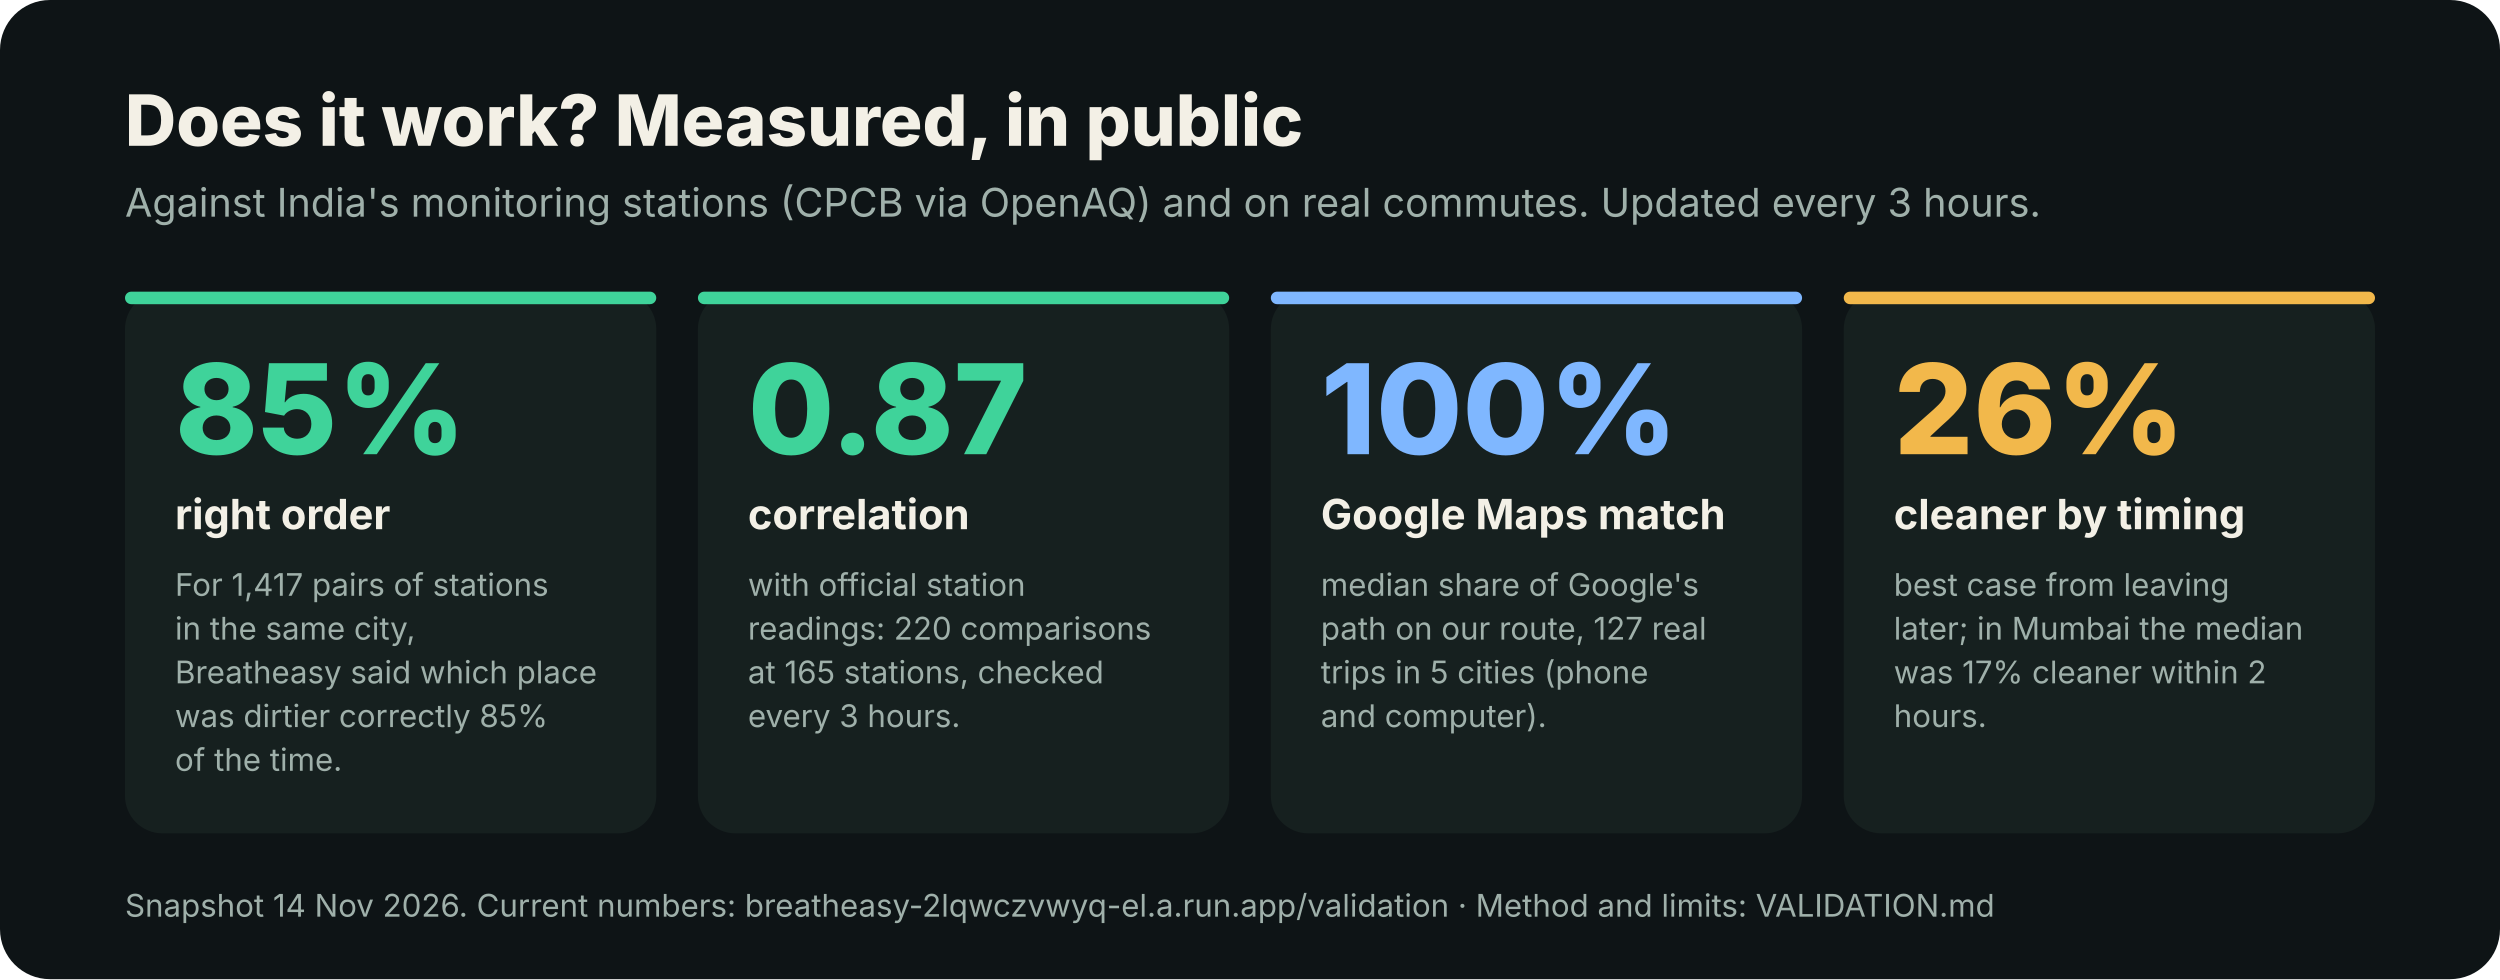
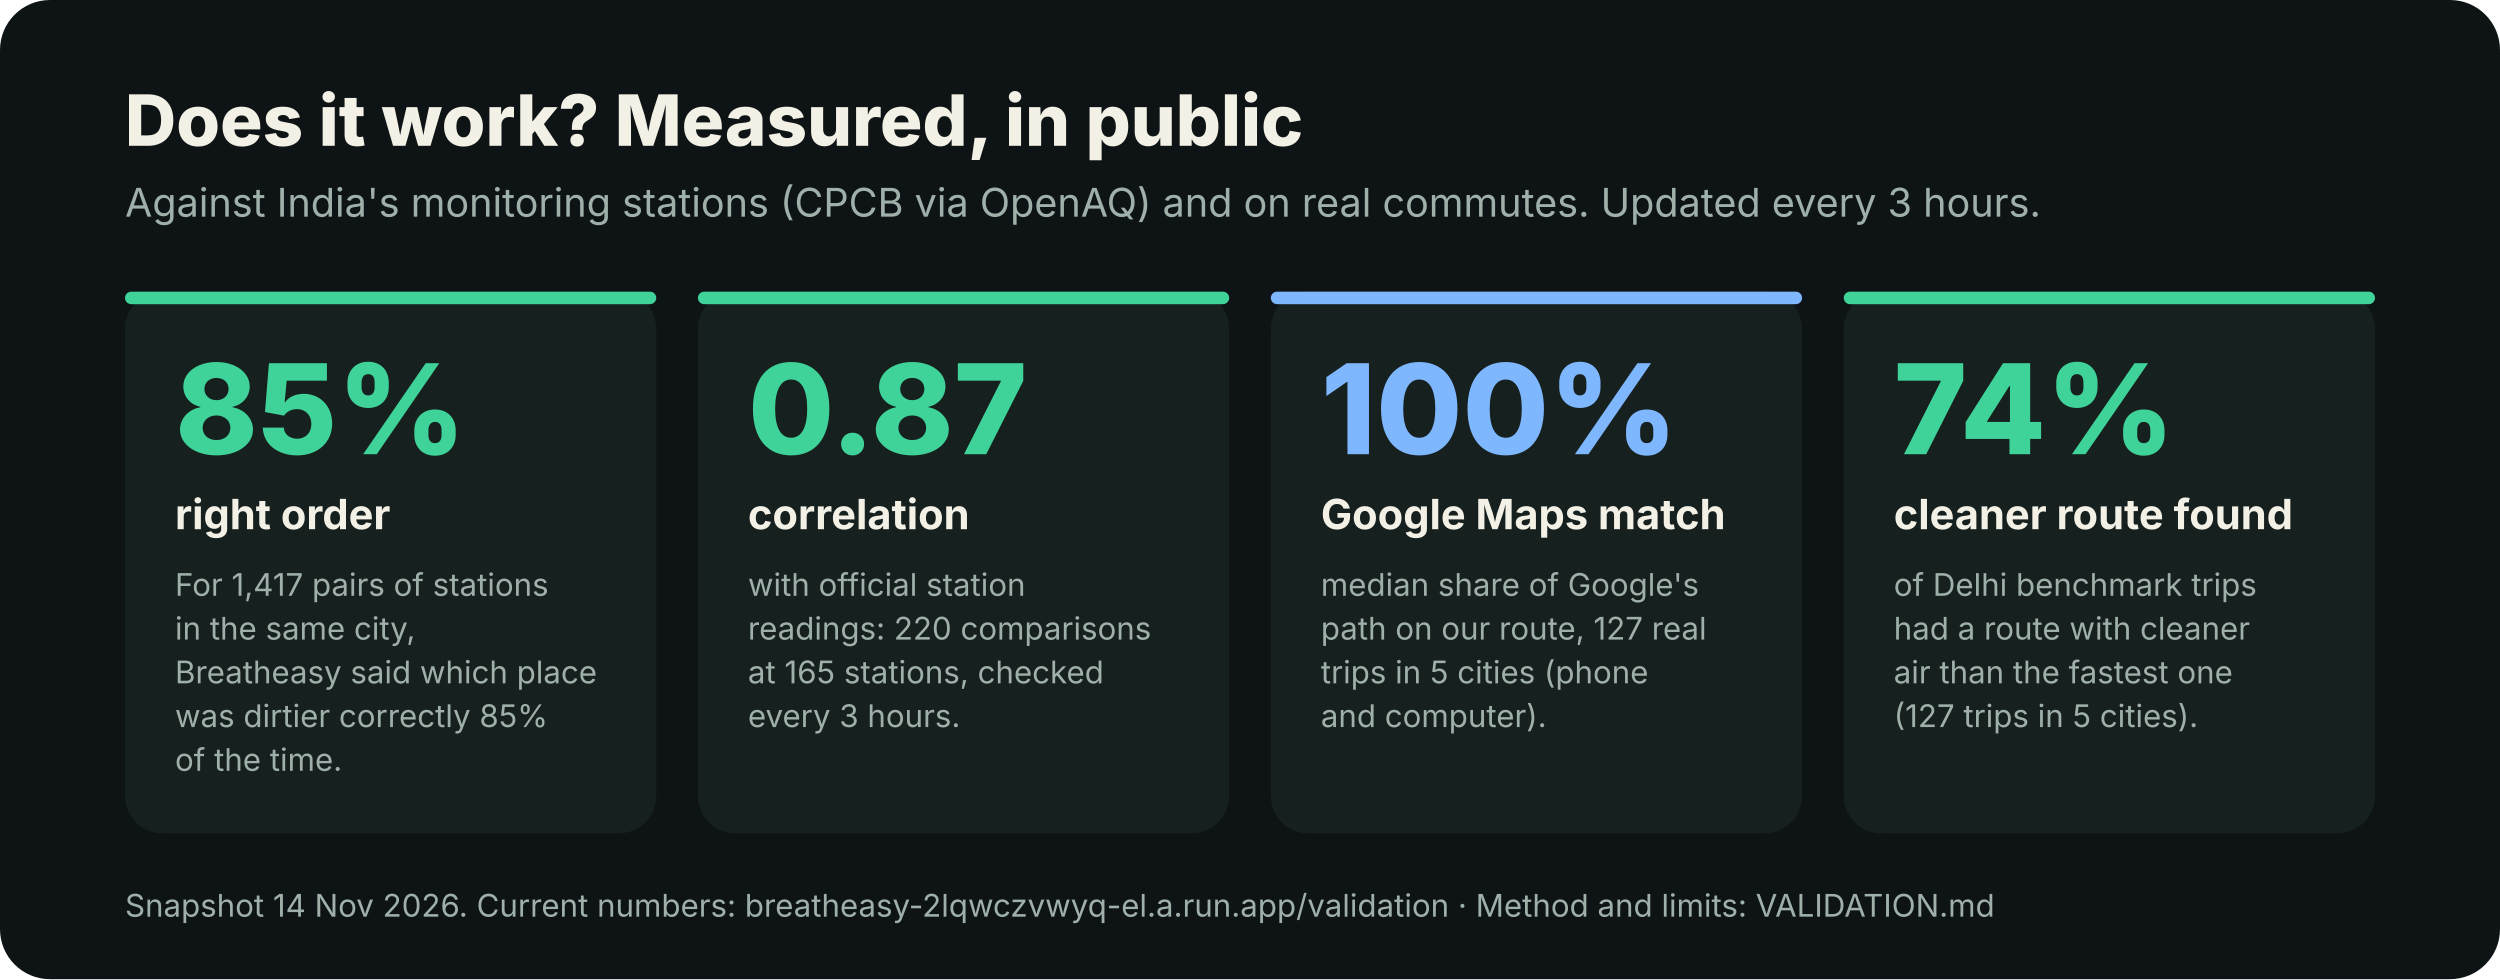
<svg xmlns="http://www.w3.org/2000/svg" viewBox="0 0 1200 470" width="1200" height="470" font-family="-apple-system,BlinkMacSystemFont,Segoe UI,Inter,Helvetica,Arial,sans-serif">
  <rect width="1200" height="470" rx="24" fill="#0E1416" />
  <text x="60" y="70" font-size="34" font-weight="800" fill="#F3F0E6">Does it work? Measured, in public</text>
  <text x="60" y="104" font-size="19" fill="#9FB0AA">Against India's monitoring stations (CPCB via OpenAQ) and on real commutes. Updated every 3 hours.</text>
  <rect x="60" y="140" width="255" height="260" rx="18" fill="#16201F" />
  <rect x="60" y="140" width="255" height="6" rx="3" fill="#3FD39A" />
  <text x="84" y="218" font-size="60" font-weight="800" fill="#3FD39A">85%</text>
  <text x="84" y="254" font-size="20" font-weight="700" fill="#F3F0E6">right order</text>
  <text x="84" y="286" font-size="15" fill="#9FB0AA">For 1,417 pairs of stations</text>
  <text x="84" y="307" font-size="15" fill="#9FB0AA">in the same city,</text>
  <text x="84" y="328" font-size="15" fill="#9FB0AA">Breatheasy said which place</text>
  <text x="84" y="349" font-size="15" fill="#9FB0AA">was dirtier correctly 85%</text>
  <text x="84" y="370" font-size="15" fill="#9FB0AA">of the time.</text>
  <rect x="335" y="140" width="255" height="260" rx="18" fill="#16201F" />
  <rect x="335" y="140" width="255" height="6" rx="3" fill="#3FD39A" />
  <text x="359" y="218" font-size="60" font-weight="800" fill="#3FD39A">0.87</text>
  <text x="359" y="254" font-size="20" font-weight="700" fill="#F3F0E6">correlation</text>
  <text x="359" y="286" font-size="15" fill="#9FB0AA">with official station</text>
  <text x="359" y="307" font-size="15" fill="#9FB0AA">readings: 220 comparisons</text>
  <text x="359" y="328" font-size="15" fill="#9FB0AA">at 165 stations, checked</text>
  <text x="359" y="349" font-size="15" fill="#9FB0AA">every 3 hours.</text>
  <rect x="610" y="140" width="255" height="260" rx="18" fill="#16201F" />
  <rect x="610" y="140" width="255" height="6" rx="3" fill="#7FB7FF" />
  <text x="634" y="218" font-size="60" font-weight="800" fill="#7FB7FF">100%</text>
  <text x="634" y="254" font-size="20" font-weight="700" fill="#F3F0E6">Google Maps match</text>
  <text x="634" y="286" font-size="15" fill="#9FB0AA">median share of Google's</text>
  <text x="634" y="307" font-size="15" fill="#9FB0AA">path on our route, 127 real</text>
  <text x="634" y="328" font-size="15" fill="#9FB0AA">trips in 5 cities (phone</text>
  <text x="634" y="349" font-size="15" fill="#9FB0AA">and computer).</text>
  <rect x="885" y="140" width="255" height="260" rx="18" fill="#16201F" />
-   <rect x="885" y="140" width="255" height="6" rx="3" fill="#F2B84B" />
-   <text x="909" y="218" font-size="60" font-weight="800" fill="#F2B84B">26%</text>
-   <text x="909" y="254" font-size="20" font-weight="700" fill="#F3F0E6">cleaner by timing</text>
-   <text x="909" y="286" font-size="15" fill="#9FB0AA">best case from leaving</text>
-   <text x="909" y="307" font-size="15" fill="#9FB0AA">later; in Mumbai the median</text>
-   <text x="909" y="328" font-size="15" fill="#9FB0AA">was 17% cleaner within 2</text>
-   <text x="909" y="349" font-size="15" fill="#9FB0AA">hours.</text>
+   <rect x="885" y="140" width="255" height="6" rx="3" fill="#3FD39A" />
+   <text x="909" y="218" font-size="60" font-weight="800" fill="#3FD39A">74%</text>
+   <text x="909" y="254" font-size="20" font-weight="700" fill="#F3F0E6">cleaner route found</text>
+   <text x="909" y="286" font-size="15" fill="#9FB0AA">of Delhi benchmark trips</text>
+   <text x="909" y="307" font-size="15" fill="#9FB0AA">had a route with cleaner</text>
+   <text x="909" y="328" font-size="15" fill="#9FB0AA">air than the fastest one</text>
+   <text x="909" y="349" font-size="15" fill="#9FB0AA">(127 trips in 5 cities).</text>
  <text x="60" y="440" font-size="15" fill="#9FB0AA">Snapshot 14 Nov 2026. Current numbers: breatheasy-2lqwczvwyq-el.a.run.app/validation · Method and limits: VALIDATION.md</text>
</svg>
